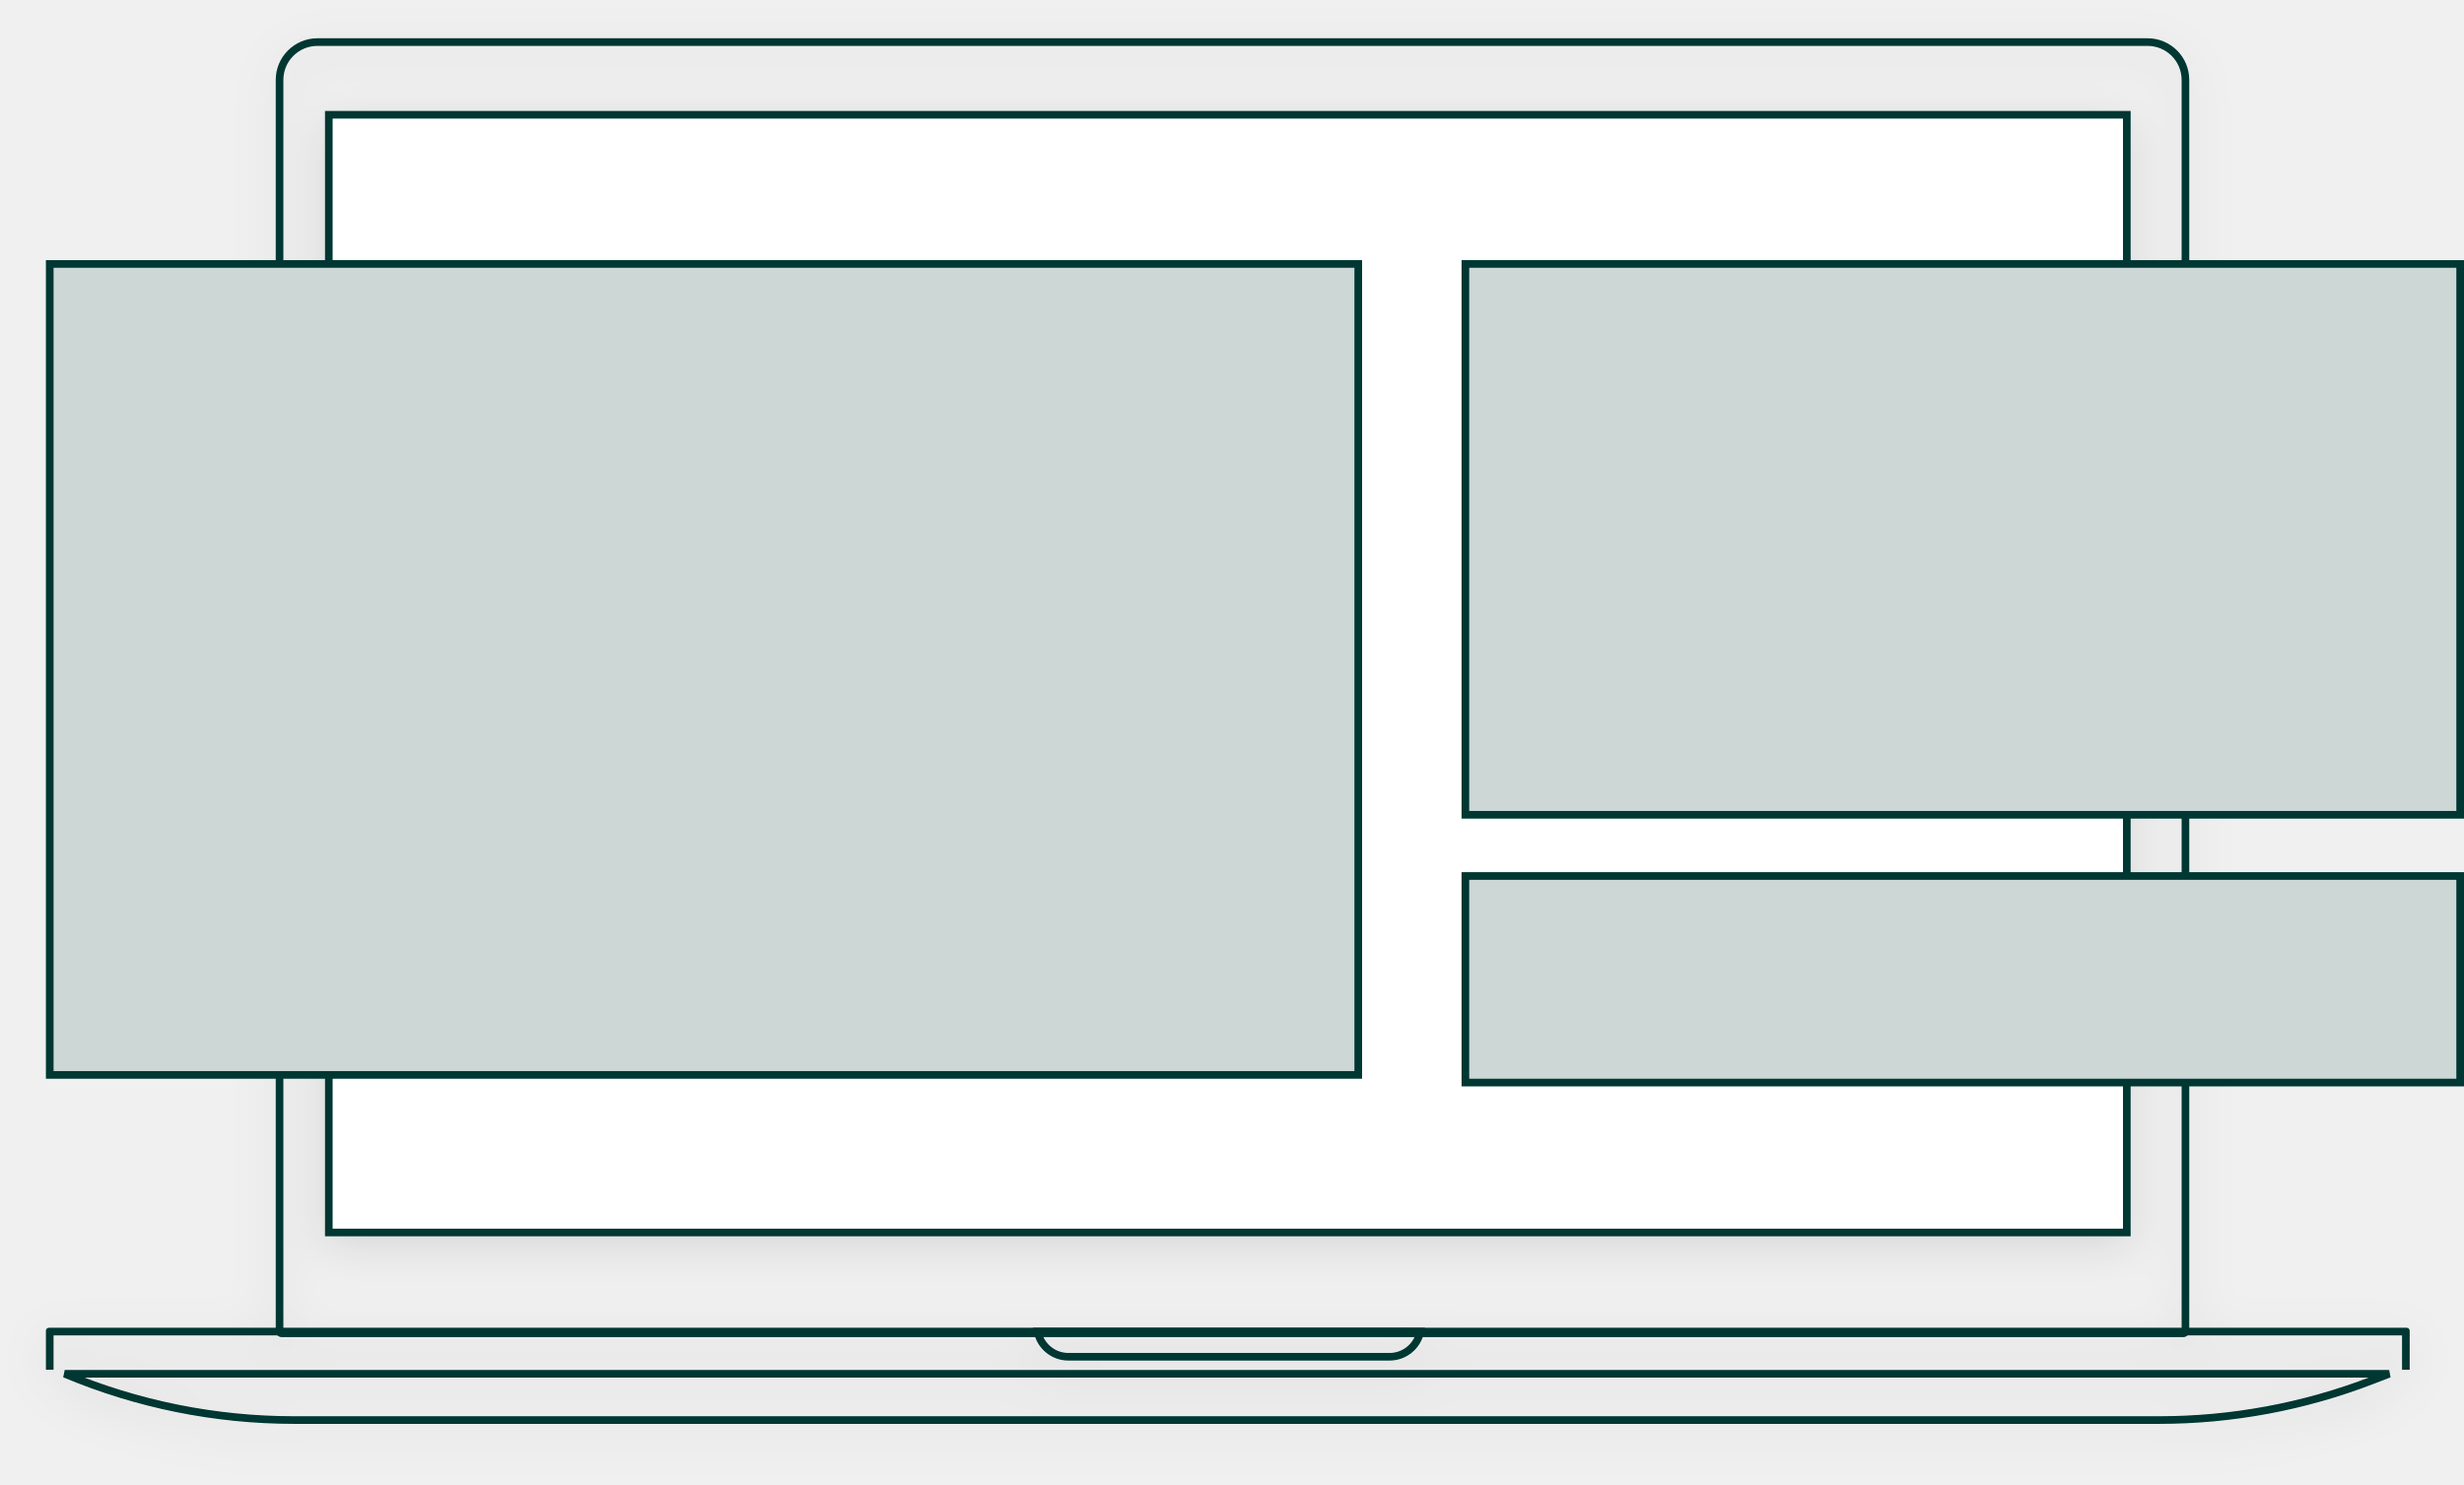
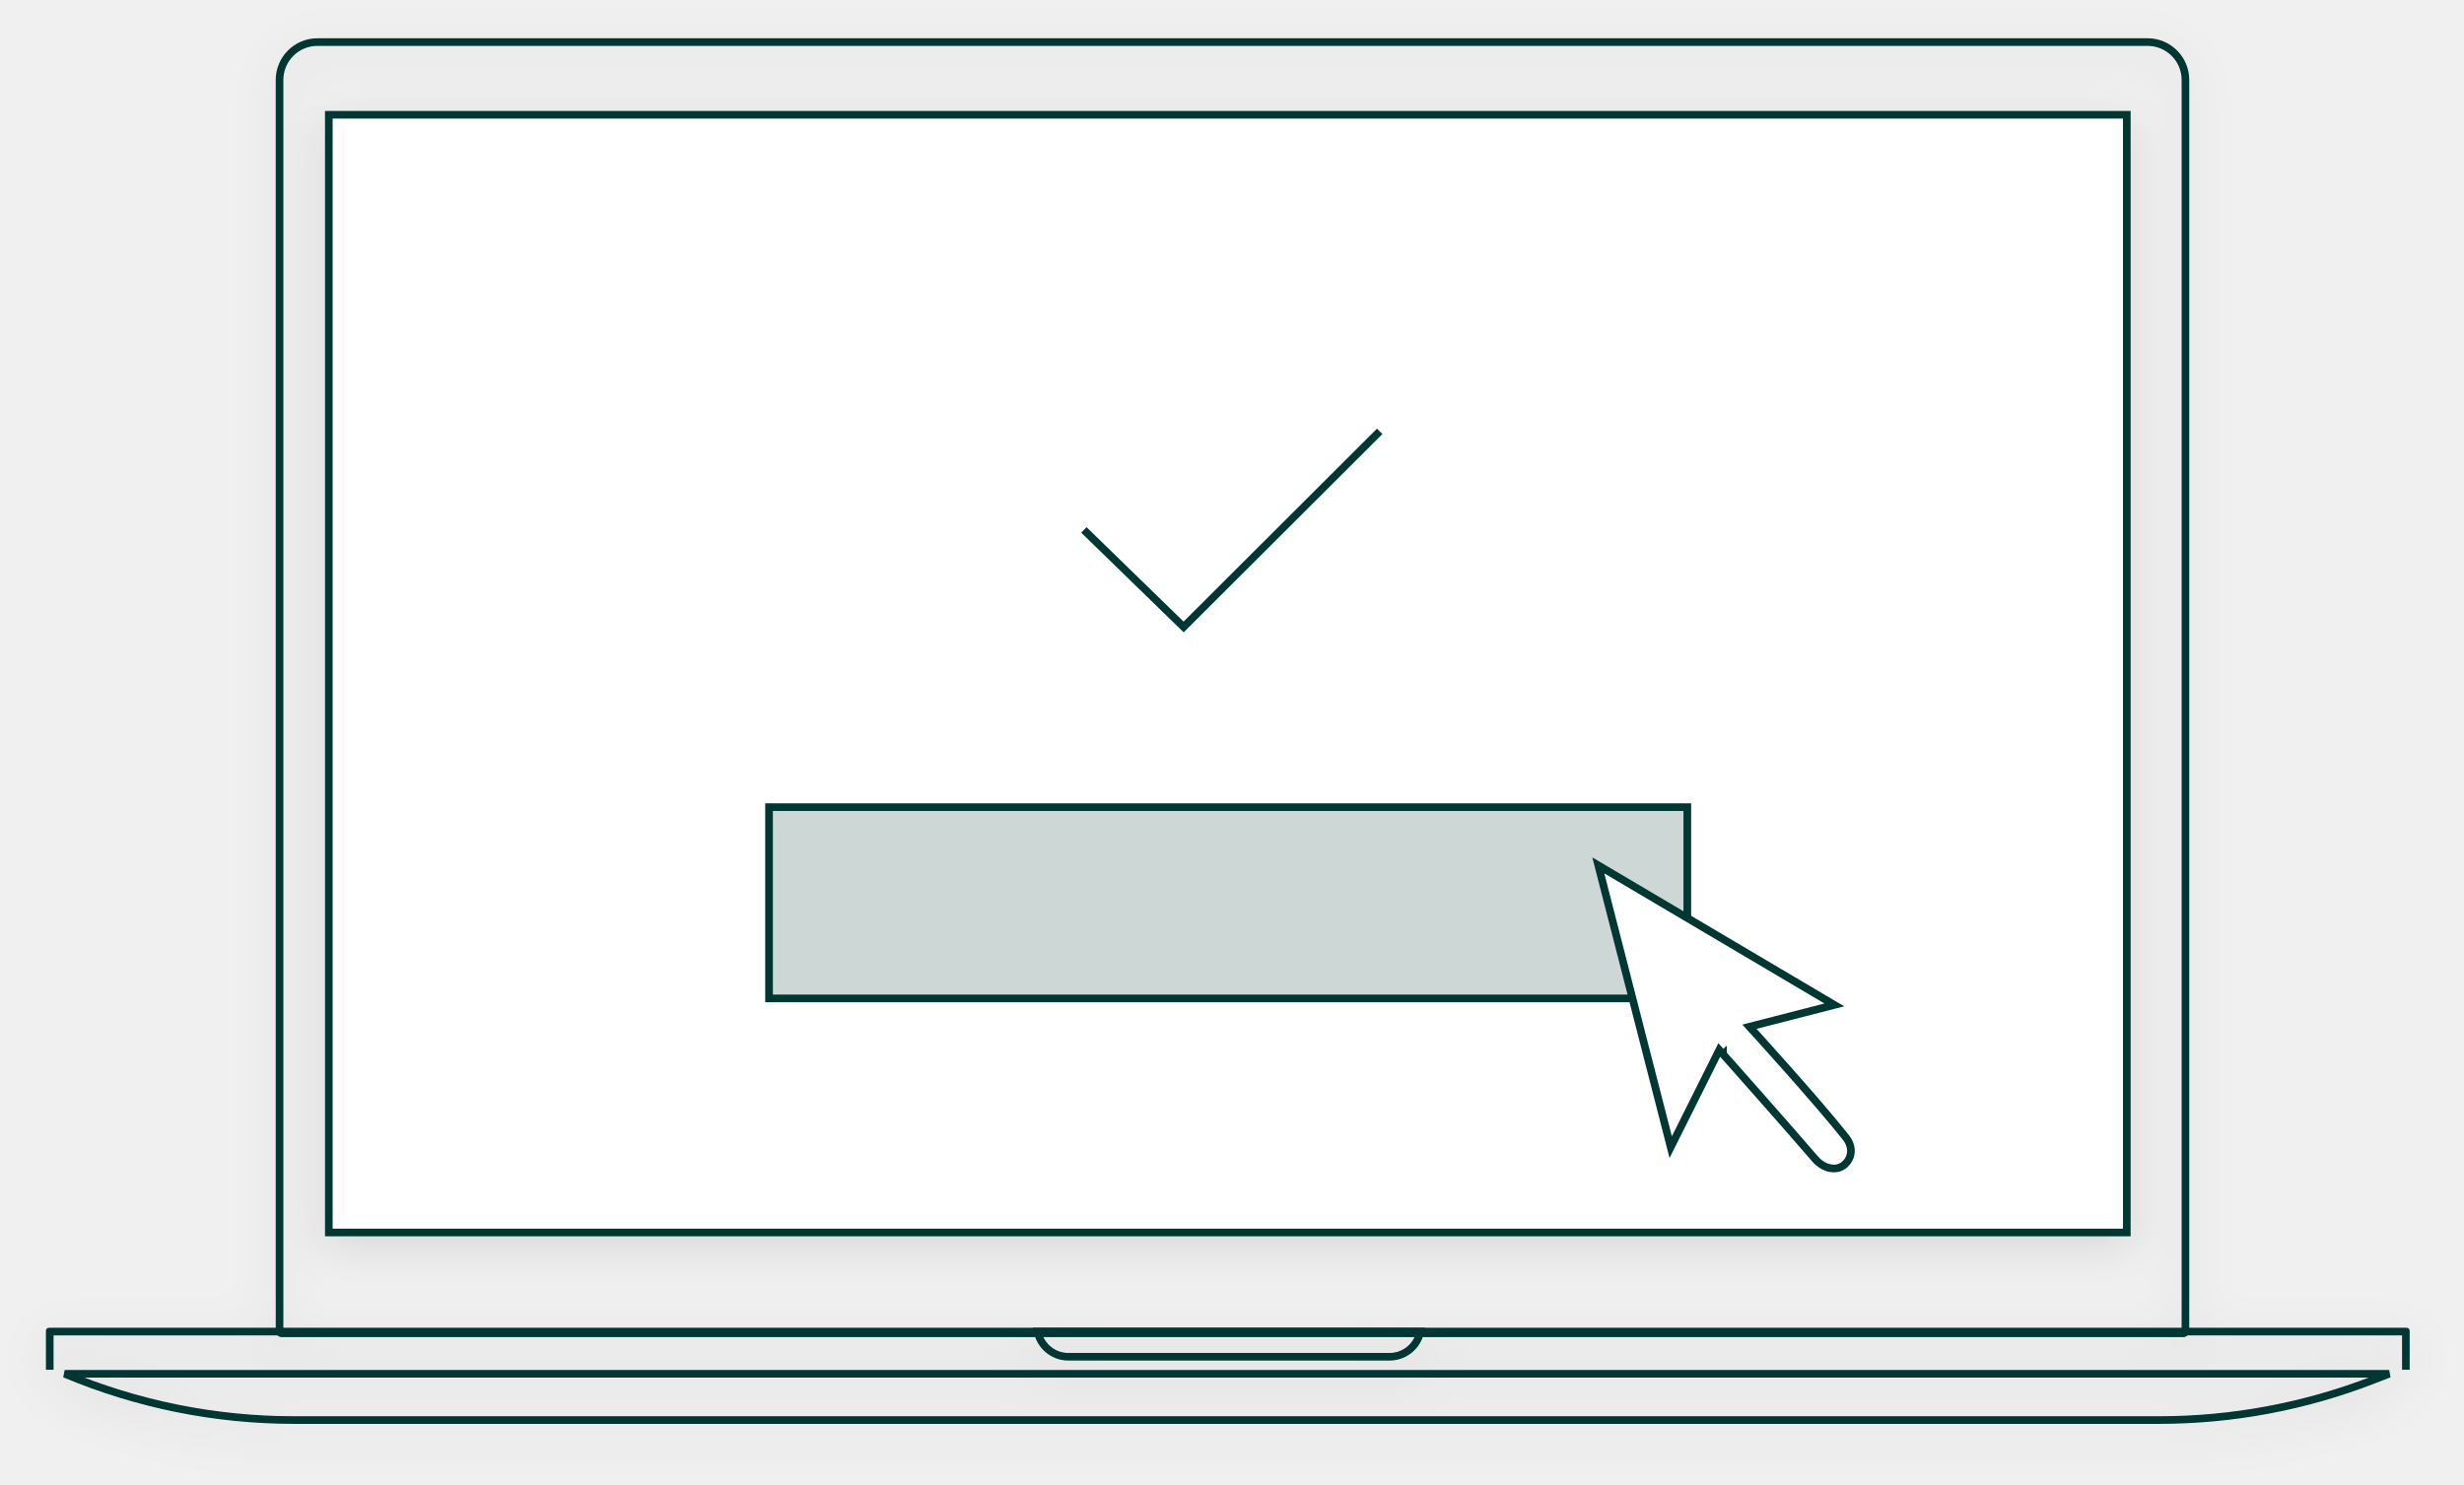
<svg xmlns="http://www.w3.org/2000/svg" width="322" height="194" viewBox="0 0 322 194" fill="none">
-   <g filter="url(#filter0_d_1_2363)">
-     <mask id="path-1-inside-1_1_2363" fill="white">
+   <g filter="url(#filter0_d_1_2622)">
+     <mask id="path-1-inside-1_1_2622" fill="white">
      <path d="M36.033 10.448C36.033 7.439 38.472 5 41.481 5H280.649C283.658 5 286.097 7.439 286.097 10.448V173.996C286.097 174.426 285.749 174.774 285.319 174.774H36.811C36.381 174.774 36.033 174.426 36.033 173.996V10.448Z" />
    </mask>
-     <path d="M36.033 10.448C36.033 7.439 38.472 5 41.481 5H280.649C283.658 5 286.097 7.439 286.097 10.448V173.996C286.097 174.426 285.749 174.774 285.319 174.774H36.811C36.381 174.774 36.033 174.426 36.033 173.996V10.448Z" stroke="#003732" stroke-width="2" mask="url(#path-1-inside-1_1_2363)" />
+     <path d="M36.033 10.448C36.033 7.439 38.472 5 41.481 5H280.649C283.658 5 286.097 7.439 286.097 10.448V173.996C286.097 174.426 285.749 174.774 285.319 174.774H36.811C36.381 174.774 36.033 174.426 36.033 173.996V10.448Z" stroke="#003732" stroke-width="2" mask="url(#path-1-inside-1_1_2622)" />
    <rect x="42.968" y="15" width="234.968" height="146.097" fill="white" stroke="#003732" />
-     <mask id="path-3-inside-2_1_2363" fill="white">
+     <path d="M141.644 69.265L154.681 81.95L180.3 56.38" stroke="#003732" />
+     <rect x="100.5" y="105.5" width="120" height="25" fill="#CCD7D6" stroke="#003732" />
+     <path d="M229.181 134.816L229.551 134.479C229.181 134.816 229.181 134.816 229.181 134.816L229.181 134.816L229.182 134.817L229.187 134.822L229.205 134.842L229.275 134.919L229.546 135.218C229.781 135.477 230.121 135.853 230.541 136.32C231.38 137.252 232.539 138.546 233.816 139.988C236.371 142.875 239.389 146.349 241.268 148.729C242.292 150.091 241.944 151.55 240.917 152.327C239.949 153.06 238.33 152.802 237.198 151.48C235.506 149.503 232.498 146.08 229.914 143.153C228.622 141.689 227.436 140.348 226.573 139.374C226.141 138.886 225.79 138.491 225.547 138.217L225.267 137.901L225.194 137.818L225.175 137.797L225.17 137.792L225.169 137.791L225.169 137.79C225.169 137.79 225.169 137.79 224.795 138.122L225.169 137.79L224.678 137.237L224.347 137.899L218.331 149.942L208.87 113.112L239.718 131.351L229.426 133.995L228.622 134.202L229.181 134.816Z" fill="white" stroke="#003732" />
+     <mask id="path-6-inside-2_1_2622" fill="white">
      <path d="M6 173.938C6 173.723 6.174 173.549 6.389 173.549H314.514C314.729 173.549 314.903 173.723 314.903 173.938V179.065H6V173.938Z" />
    </mask>
-     <path d="M5 173.938C5 173.171 5.622 172.549 6.389 172.549H314.514C315.281 172.549 315.903 173.171 315.903 173.938L313.903 174.549H7L5 173.938ZM314.903 179.065H6H314.903ZM5 179.065V173.938C5 173.171 5.622 172.549 6.389 172.549L7 174.549V179.065H5ZM314.514 172.549C315.281 172.549 315.903 173.171 315.903 173.938V179.065H313.903V174.549L314.514 172.549Z" fill="#003732" mask="url(#path-3-inside-2_1_2363)" />
+     <path d="M5 173.938C5 173.171 5.622 172.549 6.389 172.549H314.514C315.281 172.549 315.903 173.171 315.903 173.938L313.903 174.549H7L5 173.938ZM314.903 179.065H6H314.903ZM5 179.065V173.938C5 173.171 5.622 172.549 6.389 172.549L7 174.549V179.065H5ZM314.514 172.549C315.281 172.549 315.903 173.171 315.903 173.938V179.065H313.903V174.549L314.514 172.549Z" fill="#003732" mask="url(#path-6-inside-2_1_2622)" />
    <path d="M38.434 185.613C28.136 185.613 17.942 183.556 8.452 179.565H312.223L310.032 180.411C301.138 183.849 291.685 185.613 282.149 185.613H38.434Z" stroke="#003732" />
-     <path d="M139.613 177.338C137.626 177.338 135.969 175.924 135.595 174.048H185.614C185.239 175.924 183.583 177.338 181.596 177.338H139.613Z" stroke="#003732" />
+     <path d="M139.613 177.338C137.626 177.338 135.97 175.924 135.595 174.048H185.614C185.239 175.924 183.583 177.338 181.596 177.338H139.613Z" stroke="#003732" />
  </g>
-   <rect x="191.5" y="34.5" width="130" height="72" fill="#CCD7D6" stroke="#003732" />
-   <rect x="6.5" y="34.5" width="171" height="106" fill="#CCD7D6" stroke="#003732" />
-   <rect x="191.5" y="114.5" width="130" height="27" fill="#CCD7D6" stroke="#003732" />
  <defs>
-     <filter id="filter0_d_1_2363" x="0.226" y="0.765" width="320.452" height="192.662" filterUnits="userSpaceOnUse" color-interpolation-filters="sRGB">
+     <filter id="filter0_d_1_2622" x="0.226" y="0.765" width="320.452" height="192.662" filterUnits="userSpaceOnUse" color-interpolation-filters="sRGB">
      <feFlood flood-opacity="0" result="BackgroundImageFix" />
      <feColorMatrix in="SourceAlpha" type="matrix" values="0 0 0 0 0 0 0 0 0 0 0 0 0 0 0 0 0 0 127 0" result="hardAlpha" />
      <feOffset dy="1.54" />
      <feGaussianBlur stdDeviation="2.887" />
      <feComposite in2="hardAlpha" operator="out" />
      <feColorMatrix type="matrix" values="0 0 0 0 0 0 0 0 0 0 0 0 0 0 0 0 0 0 0.1 0" />
-       <feBlend mode="normal" in2="BackgroundImageFix" result="effect1_dropShadow_1_2363" />
-       <feBlend mode="normal" in="SourceGraphic" in2="effect1_dropShadow_1_2363" result="shape" />
+       <feBlend mode="normal" in2="BackgroundImageFix" result="effect1_dropShadow_1_2622" />
+       <feBlend mode="normal" in="SourceGraphic" in2="effect1_dropShadow_1_2622" result="shape" />
    </filter>
  </defs>
</svg>
